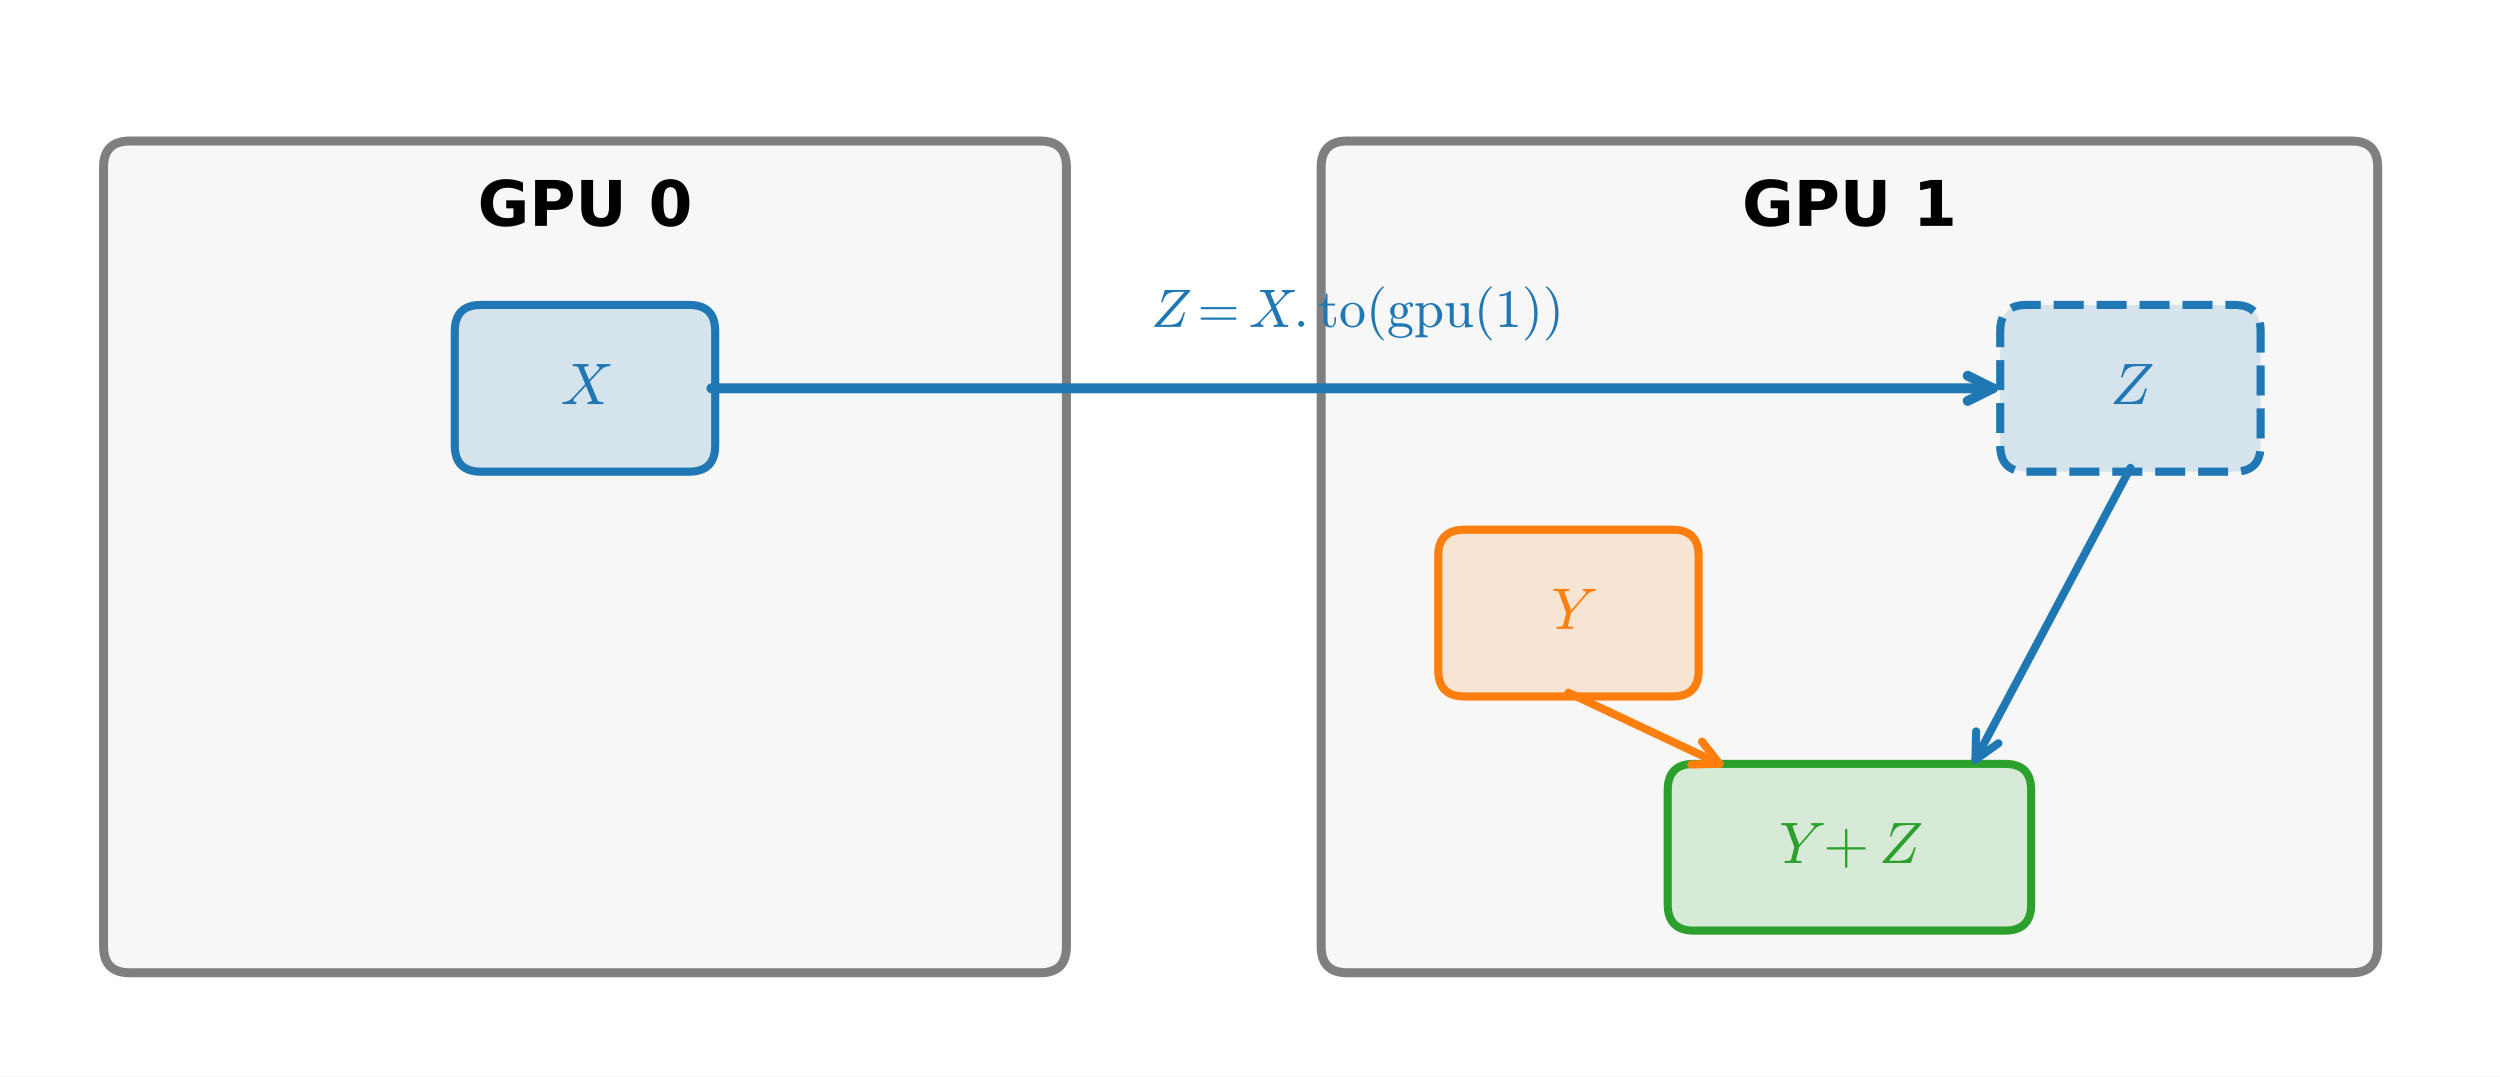
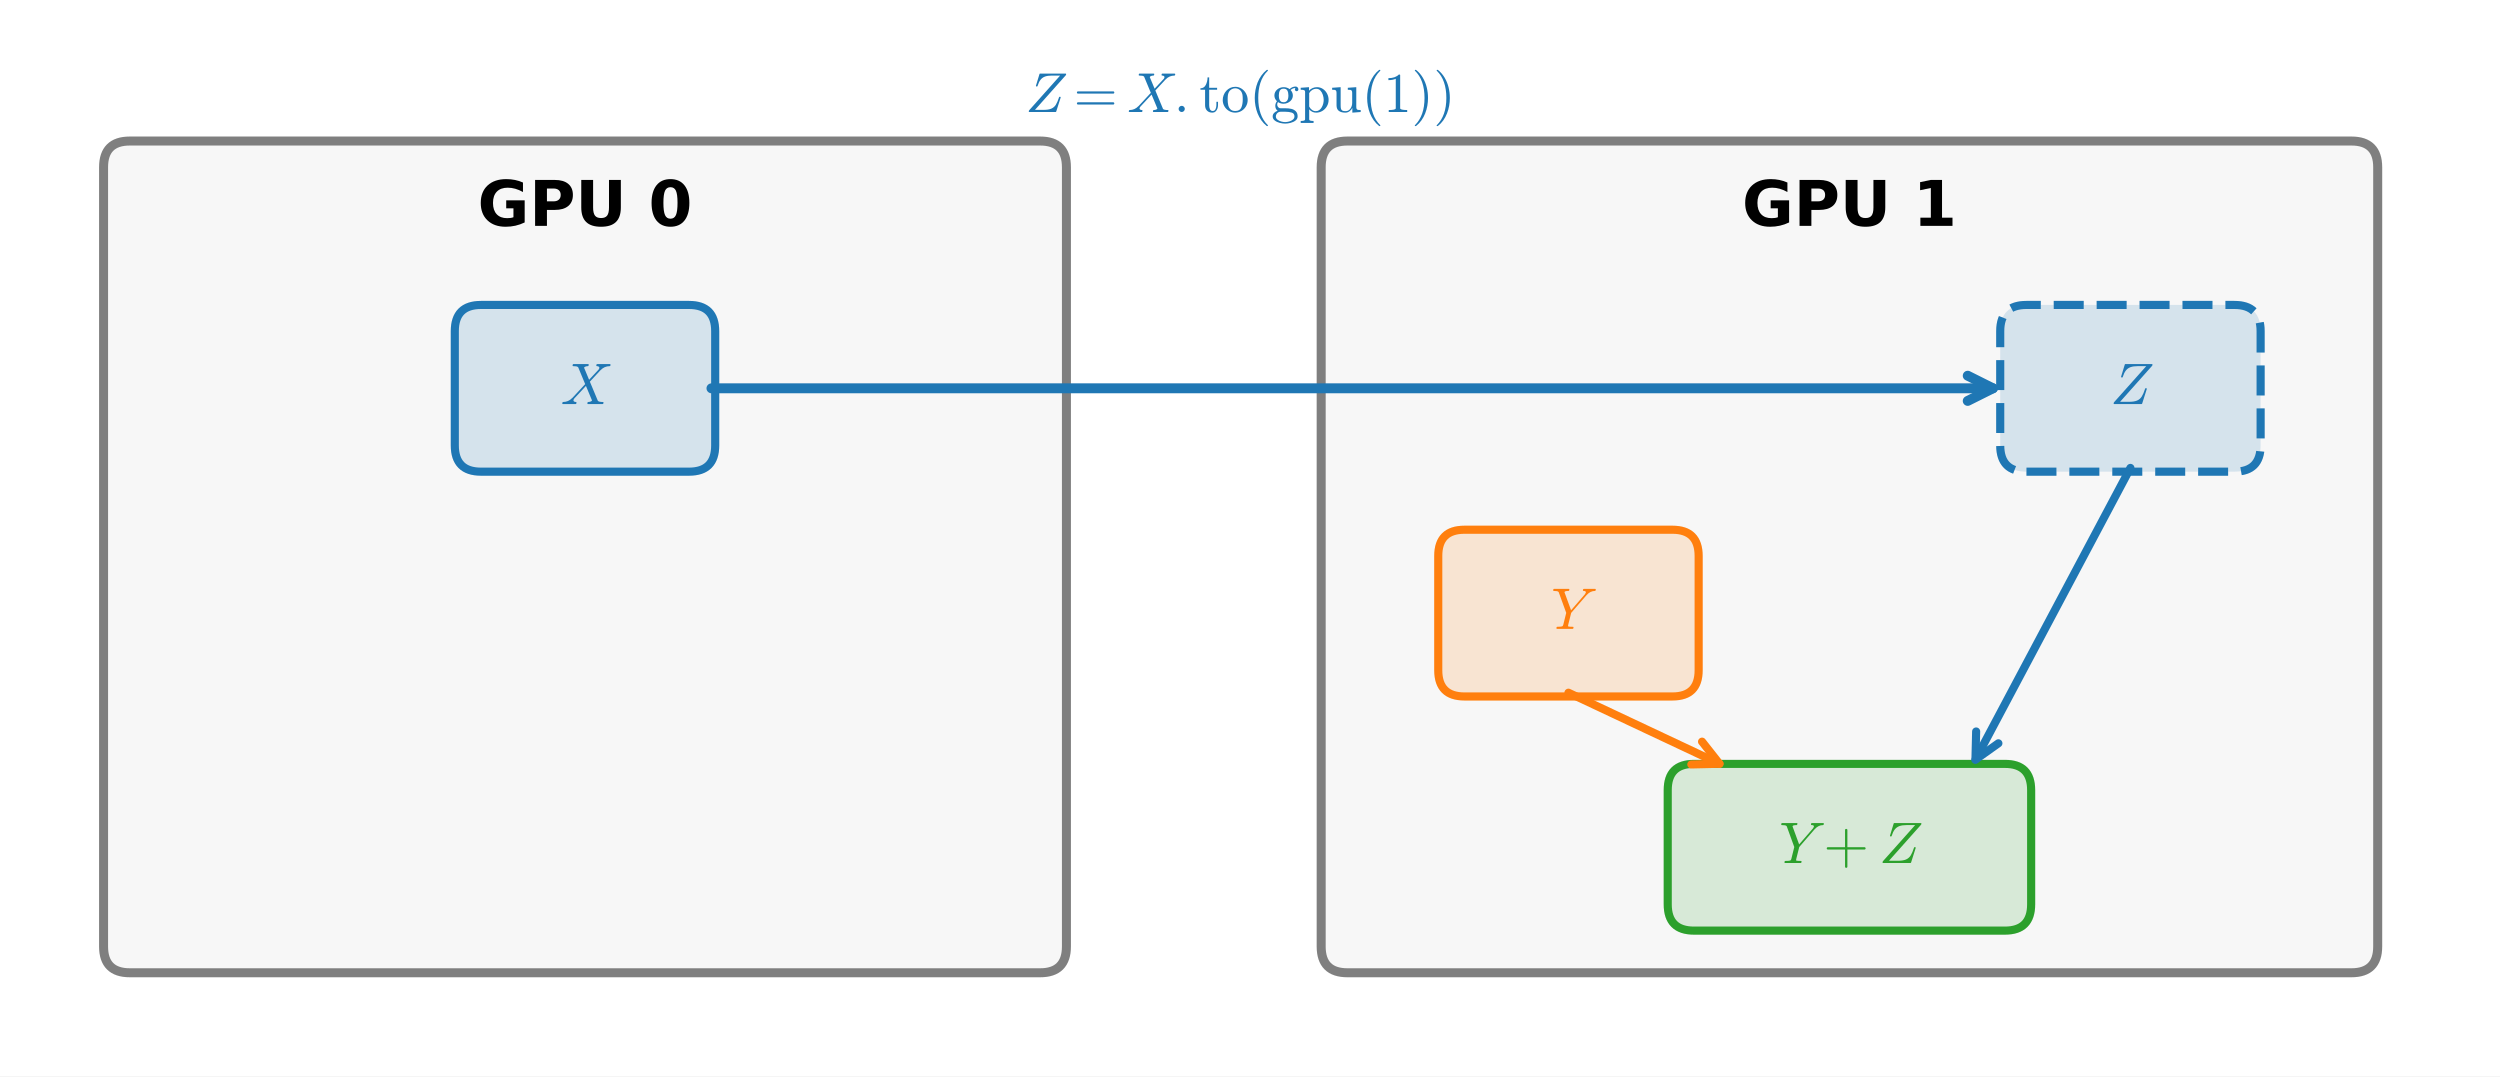
<svg xmlns="http://www.w3.org/2000/svg" xmlns:xlink="http://www.w3.org/1999/xlink" width="555.66pt" height="239.231pt" viewBox="0 0 555.66 239.231" version="1.1">
  <defs>
    <style type="text/css">*{stroke-linejoin: round; stroke-linecap: butt}</style>
  </defs>
  <g id="figure_1">
    <g id="patch_1">
      <path d="M 0 239.231  L 555.66 239.231  L 555.66 0  L 0 0  z " style="fill: #ffffff" />
    </g>
    <g id="axes_1">
      <g id="patch_2">
        <path d="M 28.85 216.21  L 231.198 216.21  Q 237.027 216.21 237.027 210.381  L 237.027 37.177  Q 237.027 31.349 231.198 31.349  L 28.85 31.349  Q 23.021 31.349 23.021 37.177  L 23.021 210.381  Q 23.021 216.21 28.85 216.21  z " clip-path="url(#p508327c5d1)" style="fill: #7f7f7f; opacity: 0.06; stroke: #7f7f7f; stroke-width: 2; stroke-linejoin: miter" />
      </g>
      <g id="patch_3">
        <path d="M 28.85 216.21  L 231.198 216.21  Q 237.027 216.21 237.027 210.381  L 237.027 37.177  Q 237.027 31.349 231.198 31.349  L 28.85 31.349  Q 23.021 31.349 23.021 37.177  L 23.021 210.381  Q 23.021 216.21 28.85 216.21  L 28.85 216.21  z " clip-path="url(#p508327c5d1)" style="fill: none; stroke: #7f7f7f; stroke-width: 2; stroke-linejoin: miter" />
      </g>
      <g id="patch_4">
        <path d="M 299.48 216.21  L 522.646 216.21  Q 528.475 216.21 528.475 210.381  L 528.475 37.177  Q 528.475 31.349 522.646 31.349  L 299.48 31.349  Q 293.651 31.349 293.651 37.177  L 293.651 210.381  Q 293.651 216.21 299.48 216.21  z " clip-path="url(#p508327c5d1)" style="fill: #7f7f7f; opacity: 0.06; stroke: #7f7f7f; stroke-width: 2; stroke-linejoin: miter" />
      </g>
      <g id="patch_5">
        <path d="M 299.48 216.21  L 522.646 216.21  Q 528.475 216.21 528.475 210.381  L 528.475 37.177  Q 528.475 31.349 522.646 31.349  L 299.48 31.349  Q 293.651 31.349 293.651 37.177  L 293.651 210.381  Q 293.651 216.21 299.48 216.21  L 299.48 216.21  z " clip-path="url(#p508327c5d1)" style="fill: none; stroke: #7f7f7f; stroke-width: 2; stroke-linejoin: miter" />
      </g>
      <g id="patch_6">
        <path d="M 106.917 104.835  L 153.132 104.835  Q 158.961 104.835 158.961 99.006  L 158.961 73.608  Q 158.961 67.779 153.132 67.779  L 106.917 67.779  Q 101.088 67.779 101.088 73.608  L 101.088 99.006  Q 101.088 104.835 106.917 104.835  z " clip-path="url(#p508327c5d1)" style="fill: #1f77b4; opacity: 0.16; stroke: #1f77b4; stroke-width: 1.8; stroke-linejoin: miter" />
      </g>
      <g id="patch_7">
        <path d="M 106.917 104.835  L 153.132 104.835  Q 158.961 104.835 158.961 99.006  L 158.961 73.608  Q 158.961 67.779 153.132 67.779  L 106.917 67.779  Q 101.088 67.779 101.088 73.608  L 101.088 99.006  Q 101.088 104.835 106.917 104.835  L 106.917 104.835  z " clip-path="url(#p508327c5d1)" style="fill: none; stroke: #1f77b4; stroke-width: 1.8; stroke-linejoin: miter" />
      </g>
      <g id="patch_8">
        <path d="M 450.409 104.835  L 496.624 104.835  Q 502.453 104.835 502.453 99.006  L 502.453 73.608  Q 502.453 67.779 496.624 67.779  L 450.409 67.779  Q 444.58 67.779 444.58 73.608  L 444.58 99.006  Q 444.58 104.835 450.409 104.835  z " clip-path="url(#p508327c5d1)" style="fill: #1f77b4; opacity: 0.16; stroke-dasharray: 6.66,2.88; stroke-dashoffset: 0; stroke: #1f77b4; stroke-width: 1.8; stroke-linejoin: miter" />
      </g>
      <g id="patch_9">
        <path d="M 450.409 104.835  L 496.624 104.835  Q 502.453 104.835 502.453 99.006  L 502.453 73.608  Q 502.453 67.779 496.624 67.779  L 450.409 67.779  Q 444.58 67.779 444.58 73.608  L 444.58 99.006  Q 444.58 104.835 450.409 104.835  L 450.409 104.835  z " clip-path="url(#p508327c5d1)" style="fill: none; stroke-dasharray: 6.66,2.88; stroke-dashoffset: 0; stroke: #1f77b4; stroke-width: 1.8; stroke-linejoin: miter" />
      </g>
      <g id="patch_10">
        <path d="M 325.503 154.797  L 371.718 154.797  Q 377.547 154.797 377.547 148.968  L 377.547 123.571  Q 377.547 117.742 371.718 117.742  L 325.503 117.742  Q 319.674 117.742 319.674 123.571  L 319.674 148.968  Q 319.674 154.797 325.503 154.797  z " clip-path="url(#p508327c5d1)" style="fill: #ff7f0e; opacity: 0.16; stroke: #ff7f0e; stroke-width: 1.8; stroke-linejoin: miter" />
      </g>
      <g id="patch_11">
        <path d="M 325.503 154.797  L 371.718 154.797  Q 377.547 154.797 377.547 148.968  L 377.547 123.571  Q 377.547 117.742 371.718 117.742  L 325.503 117.742  Q 319.674 117.742 319.674 123.571  L 319.674 148.968  Q 319.674 154.797 325.503 154.797  L 325.503 154.797  z " clip-path="url(#p508327c5d1)" style="fill: none; stroke: #ff7f0e; stroke-width: 1.8; stroke-linejoin: miter" />
      </g>
      <g id="patch_12">
        <path d="M 376.506 206.842  L 445.621 206.842  Q 451.45 206.842 451.45 201.013  L 451.45 175.615  Q 451.45 169.786 445.621 169.786  L 376.506 169.786  Q 370.677 169.786 370.677 175.615  L 370.677 201.013  Q 370.677 206.842 376.506 206.842  z " clip-path="url(#p508327c5d1)" style="fill: #2ca02c; opacity: 0.16; stroke: #2ca02c; stroke-width: 1.8; stroke-linejoin: miter" />
      </g>
      <g id="patch_13">
        <path d="M 376.506 206.842  L 445.621 206.842  Q 451.45 206.842 451.45 201.013  L 451.45 175.615  Q 451.45 169.786 445.621 169.786  L 376.506 169.786  Q 370.677 169.786 370.677 175.615  L 370.677 201.013  Q 370.677 206.842 376.506 206.842  L 376.506 206.842  z " clip-path="url(#p508327c5d1)" style="fill: none; stroke: #2ca02c; stroke-width: 1.8; stroke-linejoin: miter" />
      </g>
      <g id="text_1">
        <g transform="translate(106.1566 50.20039) scale(0.14 -0.14)">
          <defs>
            <path id="DejaVuSans-Bold-47" d="M 4781 347  Q 4331 128 3847 18  Q 3363 -91 2847 -91  Q 1681 -91 1000 561  Q 319 1213 319 2328  Q 319 3456 1012 4103  Q 1706 4750 2913 4750  Q 3378 4750 3804 4662  Q 4231 4575 4609 4403  L 4609 3438  Q 4219 3659 3833 3768  Q 3447 3878 3059 3878  Q 2341 3878 1952 3476  Q 1563 3075 1563 2328  Q 1563 1588 1938 1184  Q 2313 781 3003 781  Q 3191 781 3352 804  Q 3513 828 3641 878  L 3641 1784  L 2906 1784  L 2906 2591  L 4781 2591  L 4781 347  z " transform="scale(0.015625)" />
            <path id="DejaVuSans-Bold-50" d="M 588 4666  L 2584 4666  Q 3475 4666 3951 4270  Q 4428 3875 4428 3144  Q 4428 2409 3951 2014  Q 3475 1619 2584 1619  L 1791 1619  L 1791 0  L 588 0  L 588 4666  z M 1791 3794  L 1791 2491  L 2456 2491  Q 2806 2491 2997 2661  Q 3188 2831 3188 3144  Q 3188 3456 2997 3625  Q 2806 3794 2456 3794  L 1791 3794  z " transform="scale(0.015625)" />
            <path id="DejaVuSans-Bold-55" d="M 588 4666  L 1791 4666  L 1791 1869  Q 1791 1291 1980 1042  Q 2169 794 2597 794  Q 3028 794 3217 1042  Q 3406 1291 3406 1869  L 3406 4666  L 4609 4666  L 4609 1869  Q 4609 878 4112 393  Q 3616 -91 2597 -91  Q 1581 -91 1084 393  Q 588 878 588 1869  L 588 4666  z " transform="scale(0.015625)" />
            <path id="DejaVuSans-Bold-20" transform="scale(0.015625)" />
            <path id="DejaVuSans-Bold-30" d="M 2944 2338  Q 2944 3213 2780 3570  Q 2616 3928 2228 3928  Q 1841 3928 1675 3570  Q 1509 3213 1509 2338  Q 1509 1453 1675 1090  Q 1841 728 2228 728  Q 2613 728 2778 1090  Q 2944 1453 2944 2338  z M 4147 2328  Q 4147 1169 3647 539  Q 3147 -91 2228 -91  Q 1306 -91 806 539  Q 306 1169 306 2328  Q 306 3491 806 4120  Q 1306 4750 2228 4750  Q 3147 4750 3647 4120  Q 4147 3491 4147 2328  z " transform="scale(0.015625)" />
          </defs>
          <use xlink:href="#DejaVuSans-Bold-47" />
          <use xlink:href="#DejaVuSans-Bold-50" transform="translate(82.08008 0)" />
          <use xlink:href="#DejaVuSans-Bold-55" transform="translate(155.3711 0)" />
          <use xlink:href="#DejaVuSans-Bold-20" transform="translate(236.5723 0)" />
          <use xlink:href="#DejaVuSans-Bold-30" transform="translate(271.3867 0)" />
        </g>
      </g>
      <g id="text_2">
        <g transform="translate(387.1954 50.20039) scale(0.14 -0.14)">
          <defs>
            <path id="DejaVuSans-Bold-31" d="M 750 831  L 1813 831  L 1813 3847  L 722 3622  L 722 4441  L 1806 4666  L 2950 4666  L 2950 831  L 4013 831  L 4013 0  L 750 0  L 750 831  z " transform="scale(0.015625)" />
          </defs>
          <use xlink:href="#DejaVuSans-Bold-47" />
          <use xlink:href="#DejaVuSans-Bold-50" transform="translate(82.08008 0)" />
          <use xlink:href="#DejaVuSans-Bold-55" transform="translate(155.3711 0)" />
          <use xlink:href="#DejaVuSans-Bold-20" transform="translate(236.5723 0)" />
          <use xlink:href="#DejaVuSans-Bold-31" transform="translate(271.3867 0)" />
        </g>
      </g>
      <g id="text_3">
        <g style="fill: #1f77b4" transform="translate(124.6294 89.89442) scale(0.13 -0.13)">
          <defs>
            <path id="Cmmi10-58" d="M 231 0  Q 166 0 166 84  Q 169 100 180 140  Q 191 181 208 203  Q 225 225 256 225  Q 838 225 1253 659  Q 1259 666 1267 669  Q 1275 672 1275 672  L 2675 2181  L 1913 4019  Q 1847 4103 1700 4125  Q 1553 4147 1356 4147  Q 1294 4147 1294 4231  Q 1316 4313 1328 4342  Q 1341 4372 1403 4372  L 3003 4372  Q 3066 4372 3066 4288  Q 3063 4272 3052 4231  Q 3041 4191 3023 4169  Q 3006 4147 2975 4147  Q 2856 4147 2729 4108  Q 2603 4069 2553 3981  L 3103 2656  L 4153 3781  Q 4163 3803 4197 3858  Q 4231 3913 4231 3963  Q 4231 4056 4150 4101  Q 4069 4147 3956 4147  Q 3891 4147 3891 4231  Q 3913 4313 3925 4342  Q 3938 4372 4000 4372  L 5388 4372  Q 5422 4372 5437 4347  Q 5453 4322 5453 4288  Q 5450 4272 5440 4234  Q 5431 4197 5415 4172  Q 5400 4147 5369 4147  Q 5072 4147 4823 4039  Q 4575 3931 4366 3713  Q 4363 3709 4358 3707  Q 4353 3706 4347 3700  L 3188 2450  L 4063 353  Q 4166 225 4622 225  Q 4684 225 4684 141  Q 4663 56 4648 28  Q 4634 0 4575 0  L 2975 0  Q 2913 0 2913 84  Q 2916 100 2925 139  Q 2934 178 2951 201  Q 2969 225 2994 225  Q 3119 225 3247 264  Q 3375 303 3425 391  L 2759 1984  L 1466 588  Q 1456 566 1422 512  Q 1388 459 1388 409  Q 1388 316 1475 270  Q 1563 225 1663 225  Q 1728 225 1728 141  Q 1706 50 1693 25  Q 1681 0 1619 0  L 231 0  z " transform="scale(0.015625)" />
          </defs>
          <use xlink:href="#Cmmi10-58" transform="translate(0 0.6875)" />
        </g>
      </g>
      <g id="text_4">
        <g style="fill: #1f77b4" transform="translate(469.0313 89.89442) scale(0.13 -0.13)">
          <defs>
            <path id="Cmmi10-5a" d="M 372 50  Q 372 144 416 197  L 3938 4147  L 2994 4147  Q 2525 4147 2217 4036  Q 1909 3925 1707 3667  Q 1506 3409 1369 2963  Q 1356 2906 1306 2906  L 1247 2906  Q 1184 2906 1184 2988  L 1588 4313  Q 1600 4372 1650 4372  L 4569 4372  Q 4622 4372 4622 4319  Q 4622 4225 4581 4184  L 1075 244  L 2047 244  Q 2613 244 2936 383  Q 3259 522 3448 822  Q 3638 1122 3816 1678  Q 3822 1700 3839 1717  Q 3856 1734 3878 1734  L 3938 1734  Q 4000 1734 4000 1650  L 3494 56  Q 3466 0 3431 0  L 428 0  Q 372 0 372 50  z " transform="scale(0.015625)" />
          </defs>
          <use xlink:href="#Cmmi10-5a" transform="translate(0 0.6875)" />
        </g>
      </g>
      <g id="text_5">
        <g style="fill: #ff7f0e" transform="translate(344.7752 139.8569) scale(0.13 -0.13)">
          <defs>
            <path id="Cmmi10-59" d="M 569 84  Q 572 100 581 137  Q 591 175 606 200  Q 622 225 653 225  Q 1044 225 1197 269  Q 1228 278 1254 312  Q 1281 347 1297 384  Q 1313 422 1325 459  L 1644 1747  L 819 4019  Q 763 4103 616 4125  Q 469 4147 275 4147  Q 213 4147 213 4231  Q 231 4309 247 4340  Q 263 4372 319 4372  L 1931 4372  Q 1991 4372 1991 4288  Q 1966 4147 1906 4147  Q 1453 4147 1453 4006  L 2175 2034  L 3688 3781  Q 3700 3813 3731 3858  Q 3763 3903 3778 3934  Q 3794 3966 3794 4006  Q 3794 4147 3531 4147  Q 3469 4147 3469 4231  Q 3481 4281 3489 4309  Q 3497 4338 3517 4355  Q 3538 4372 3578 4372  L 4819 4372  Q 4847 4372 4865 4344  Q 4884 4316 4884 4288  Q 4872 4241 4865 4220  Q 4859 4200 4843 4173  Q 4828 4147 4794 4147  Q 4538 4147 4309 4036  Q 4081 3925 3909 3725  Q 3903 3719 3895 3714  Q 3888 3709 3878 3700  L 2188 1747  L 1856 422  Q 1856 406 1850 375  Q 1844 344 1844 325  Q 1844 300 1851 283  Q 1859 266 1873 261  Q 1888 256 1919 250  Q 2041 225 2381 225  Q 2444 225 2444 141  Q 2422 50 2409 25  Q 2397 0 2338 0  L 634 0  Q 569 0 569 84  z " transform="scale(0.015625)" />
          </defs>
          <use xlink:href="#Cmmi10-59" transform="translate(0 0.6875)" />
        </g>
      </g>
      <g id="text_6">
        <g style="fill: #2ca02c" transform="translate(395.4632 191.9011) scale(0.13 -0.13)">
          <defs>
            <path id="Cmr10-2b" d="M 481 1472  Q 428 1472 393 1512  Q 359 1553 359 1600  Q 359 1647 393 1687  Q 428 1728 481 1728  L 2363 1728  L 2363 3616  Q 2363 3666 2400 3698  Q 2438 3731 2491 3731  Q 2538 3731 2578 3698  Q 2619 3666 2619 3616  L 2619 1728  L 4500 1728  Q 4547 1728 4581 1687  Q 4616 1647 4616 1600  Q 4616 1553 4581 1512  Q 4547 1472 4500 1472  L 2619 1472  L 2619 -416  Q 2619 -466 2578 -498  Q 2538 -531 2491 -531  Q 2438 -531 2400 -498  Q 2363 -466 2363 -416  L 2363 1472  L 481 1472  z " transform="scale(0.015625)" />
          </defs>
          <use xlink:href="#Cmmi10-59" transform="translate(0 0.6875)" />
          <use xlink:href="#Cmr10-2b" transform="translate(75.56641 0.6875)" />
          <use xlink:href="#Cmmi10-5a" transform="translate(170.8105 0.6875)" />
        </g>
      </g>
      <g id="patch_14">
        <path d="M 158.128 86.307  Q 301.77 86.307 442.953 86.307  " style="fill: none; stroke: #1f77b4; stroke-width: 2.2; stroke-linecap: round" />
        <path d="M 437.353 83.507  L 442.953 86.307  L 437.353 89.107  " style="fill: none; stroke: #1f77b4; stroke-width: 2.2; stroke-linecap: round" />
      </g>
      <g id="text_7">
-         <g style="fill: #1f77b4" transform="translate(255.8703 72.65308) scale(0.12 -0.12)">
+         <g style="fill: #1f77b4" transform="translate(227.9357 24.89738) scale(0.125 -0.125)">
          <defs>
            <path id="Cmr10-3d" d="M 481 850  Q 428 850 393 890  Q 359 931 359 978  Q 359 1031 393 1068  Q 428 1106 481 1106  L 4500 1106  Q 4547 1106 4581 1068  Q 4616 1031 4616 978  Q 4616 931 4581 890  Q 4547 850 4500 850  L 481 850  z M 481 2094  Q 428 2094 393 2131  Q 359 2169 359 2222  Q 359 2269 393 2309  Q 428 2350 481 2350  L 4500 2350  Q 4547 2350 4581 2309  Q 4616 2269 4616 2222  Q 4616 2169 4581 2131  Q 4547 2094 4500 2094  L 481 2094  z " transform="scale(0.015625)" />
            <path id="Cmmi10-3a" d="M 538 353  Q 538 497 644 600  Q 750 703 891 703  Q 978 703 1062 656  Q 1147 609 1194 525  Q 1241 441 1241 353  Q 1241 213 1137 106  Q 1034 0 891 0  Q 750 0 644 106  Q 538 213 538 353  z " transform="scale(0.015625)" />
            <path id="Cmr10-74" d="M 653 769  L 653 2534  L 122 2534  L 122 2700  Q 541 2700 737 3090  Q 934 3481 934 3938  L 1119 3938  L 1119 2759  L 2022 2759  L 2022 2534  L 1119 2534  L 1119 781  Q 1119 516 1208 316  Q 1297 116 1528 116  Q 1747 116 1844 327  Q 1941 538 1941 781  L 1941 1159  L 2125 1159  L 2125 769  Q 2125 569 2051 373  Q 1978 178 1834 53  Q 1691 -72 1484 -72  Q 1100 -72 876 158  Q 653 388 653 769  z " transform="scale(0.015625)" />
            <path id="Cmr10-6f" d="M 1600 -72  Q 1216 -72 887 123  Q 559 319 368 647  Q 178 975 178 1363  Q 178 1656 283 1928  Q 388 2200 583 2414  Q 778 2628 1037 2748  Q 1297 2869 1600 2869  Q 1994 2869 2317 2661  Q 2641 2453 2828 2104  Q 3016 1756 3016 1363  Q 3016 978 2825 648  Q 2634 319 2307 123  Q 1981 -72 1600 -72  z M 1600 116  Q 2113 116 2284 487  Q 2456 859 2456 1434  Q 2456 1756 2422 1967  Q 2388 2178 2272 2350  Q 2200 2456 2089 2536  Q 1978 2616 1854 2658  Q 1731 2700 1600 2700  Q 1400 2700 1220 2609  Q 1041 2519 922 2350  Q 803 2169 770 1951  Q 738 1734 738 1434  Q 738 1075 800 789  Q 863 503 1052 309  Q 1241 116 1600 116  z " transform="scale(0.015625)" />
            <path id="Cmr10-28" d="M 1984 -1588  Q 1628 -1306 1370 -942  Q 1113 -578 948 -165  Q 784 247 703 697  Q 622 1147 622 1600  Q 622 2059 703 2509  Q 784 2959 951 3375  Q 1119 3791 1378 4153  Q 1638 4516 1984 4788  Q 1984 4800 2016 4800  L 2075 4800  Q 2094 4800 2109 4783  Q 2125 4766 2125 4744  Q 2125 4716 2113 4703  Q 1800 4397 1592 4047  Q 1384 3697 1257 3301  Q 1131 2906 1075 2482  Q 1019 2059 1019 1600  Q 1019 -434 2106 -1491  Q 2125 -1509 2125 -1544  Q 2125 -1559 2108 -1579  Q 2091 -1600 2075 -1600  L 2016 -1600  Q 1984 -1600 1984 -1588  z " transform="scale(0.015625)" />
            <path id="Cmr10-67" d="M 178 -500  Q 178 -272 343 -101  Q 509 69 738 141  Q 609 238 542 384  Q 475 531 475 697  Q 475 997 666 1228  Q 372 1516 372 1888  Q 372 2088 458 2263  Q 544 2438 697 2566  Q 850 2694 1037 2761  Q 1225 2828 1422 2828  Q 1803 2828 2106 2606  Q 2238 2747 2417 2823  Q 2597 2900 2791 2900  Q 2928 2900 3015 2801  Q 3103 2703 3103 2566  Q 3103 2488 3043 2428  Q 2984 2369 2906 2369  Q 2825 2369 2765 2428  Q 2706 2488 2706 2566  Q 2706 2684 2784 2731  Q 2453 2731 2216 2503  Q 2331 2388 2401 2220  Q 2472 2053 2472 1888  Q 2472 1616 2322 1398  Q 2172 1181 1926 1061  Q 1681 941 1422 941  Q 1072 941 781 1131  Q 691 1006 691 850  Q 691 681 802 554  Q 913 428 1081 428  L 1606 428  Q 1988 428 2294 359  Q 2600 291 2808 84  Q 3016 -122 3016 -500  Q 3016 -781 2778 -967  Q 2541 -1153 2211 -1236  Q 1881 -1319 1600 -1319  Q 1316 -1319 984 -1236  Q 653 -1153 415 -967  Q 178 -781 178 -500  z M 538 -500  Q 538 -716 713 -861  Q 888 -1006 1134 -1076  Q 1381 -1147 1600 -1147  Q 1816 -1147 2062 -1076  Q 2309 -1006 2482 -861  Q 2656 -716 2656 -500  Q 2656 -166 2350 -67  Q 2044 31 1606 31  L 1081 31  Q 934 31 811 -39  Q 688 -109 613 -236  Q 538 -363 538 -500  z M 1422 1113  Q 1966 1113 1966 1888  Q 1966 2222 1850 2439  Q 1734 2656 1422 2656  Q 1109 2656 993 2439  Q 878 2222 878 1888  Q 878 1675 922 1503  Q 966 1331 1084 1222  Q 1203 1113 1422 1113  z " transform="scale(0.015625)" />
            <path id="Cmr10-70" d="M 166 -1241  L 166 -1019  Q 384 -1019 525 -981  Q 666 -944 666 -813  L 666 2272  Q 666 2447 541 2490  Q 416 2534 166 2534  L 166 2759  L 1113 2828  L 1113 2431  Q 1288 2625 1520 2726  Q 1753 2828 2016 2828  Q 2394 2828 2697 2623  Q 3000 2419 3170 2086  Q 3341 1753 3341 1381  Q 3341 994 3152 659  Q 2963 325 2636 126  Q 2309 -72 1919 -72  Q 1453 -72 1131 306  L 1131 -813  Q 1131 -944 1273 -981  Q 1416 -1019 1631 -1019  L 1631 -1241  L 166 -1241  z M 1131 622  Q 1244 394 1444 245  Q 1644 97 1881 97  Q 2103 97 2273 215  Q 2444 334 2559 534  Q 2675 734 2729 954  Q 2784 1175 2784 1381  Q 2784 1638 2692 1936  Q 2600 2234 2411 2439  Q 2222 2644 1953 2644  Q 1694 2644 1476 2511  Q 1259 2378 1131 2150  L 1131 622  z " transform="scale(0.015625)" />
            <path id="Cmr10-75" d="M 691 763  L 691 2175  Q 691 2347 639 2423  Q 588 2500 491 2517  Q 394 2534 191 2534  L 191 2759  L 1159 2828  L 1159 763  Q 1159 513 1195 373  Q 1231 234 1348 165  Q 1466 97 1722 97  Q 2066 97 2269 384  Q 2472 672 2472 1038  L 2472 2175  Q 2472 2347 2419 2423  Q 2366 2500 2270 2517  Q 2175 2534 1972 2534  L 1972 2759  L 2938 2828  L 2938 581  Q 2938 413 2989 336  Q 3041 259 3137 242  Q 3234 225 3438 225  L 3438 0  L 2491 -72  L 2491 469  Q 2372 228 2159 78  Q 1947 -72 1691 -72  Q 1231 -72 961 123  Q 691 319 691 763  z " transform="scale(0.015625)" />
            <path id="Cmr10-31" d="M 594 0  L 594 225  Q 1394 225 1394 428  L 1394 3788  Q 1063 3628 556 3628  L 556 3853  Q 1341 3853 1741 4263  L 1831 4263  Q 1853 4263 1873 4245  Q 1894 4228 1894 4206  L 1894 428  Q 1894 225 2694 225  L 2694 0  L 594 0  z " transform="scale(0.015625)" />
            <path id="Cmr10-29" d="M 416 -1600  Q 359 -1600 359 -1544  Q 359 -1516 372 -1503  Q 1466 -434 1466 1600  Q 1466 3634 384 4691  Q 359 4706 359 4744  Q 359 4766 376 4783  Q 394 4800 416 4800  L 475 4800  Q 494 4800 506 4788  Q 966 4425 1272 3906  Q 1578 3388 1720 2800  Q 1863 2213 1863 1600  Q 1863 1147 1786 708  Q 1709 269 1542 -157  Q 1375 -584 1119 -945  Q 863 -1306 506 -1588  Q 494 -1600 475 -1600  L 416 -1600  z " transform="scale(0.015625)" />
          </defs>
          <use xlink:href="#Cmmi10-5a" />
          <use xlink:href="#Cmr10-3d" transform="translate(85.77148 0)" />
          <use xlink:href="#Cmmi10-58" transform="translate(181.0156 0)" />
          <use xlink:href="#Cmmi10-3a" transform="translate(263.8281 0)" />
          <use xlink:href="#Cmr10-74" transform="translate(309.0723 0)" />
          <use xlink:href="#Cmr10-6f" transform="translate(347.8906 0)" />
          <use xlink:href="#Cmr10-28" transform="translate(397.8906 0)" />
          <use xlink:href="#Cmr10-67" transform="translate(436.709 0)" />
          <use xlink:href="#Cmr10-70" transform="translate(486.709 0)" />
          <use xlink:href="#Cmr10-75" transform="translate(542.2266 0)" />
          <use xlink:href="#Cmr10-28" transform="translate(597.7441 0)" />
          <use xlink:href="#Cmr10-31" transform="translate(636.5625 0)" />
          <use xlink:href="#Cmr10-29" transform="translate(686.5625 0)" />
          <use xlink:href="#Cmr10-29" transform="translate(725.3809 0)" />
        </g>
      </g>
      <g id="patch_15">
        <path d="M 348.61 153.965  Q 366.305 162.292 382.179 169.762  " style="fill: none; stroke: #ff7f0e; stroke-width: 1.8; stroke-linecap: round" />
        <path d="M 378.305 164.844  L 382.179 169.762  L 375.92 169.911  " style="fill: none; stroke: #ff7f0e; stroke-width: 1.8; stroke-linecap: round" />
      </g>
      <g id="patch_16">
        <path d="M 473.516 104.002  Q 455.821 137.311 439.07 168.842  " style="fill: none; stroke: #1f77b4; stroke-width: 1.8; stroke-linecap: round" />
        <path d="M 444.17 165.21  L 439.07 168.842  L 439.225 162.583  " style="fill: none; stroke: #1f77b4; stroke-width: 1.8; stroke-linecap: round" />
      </g>
    </g>
  </g>
  <defs>
    <clipPath id="p508327c5d1">
      <rect x="7.2" y="7.2" width="541.26" height="224.831" />
    </clipPath>
  </defs>
</svg>
